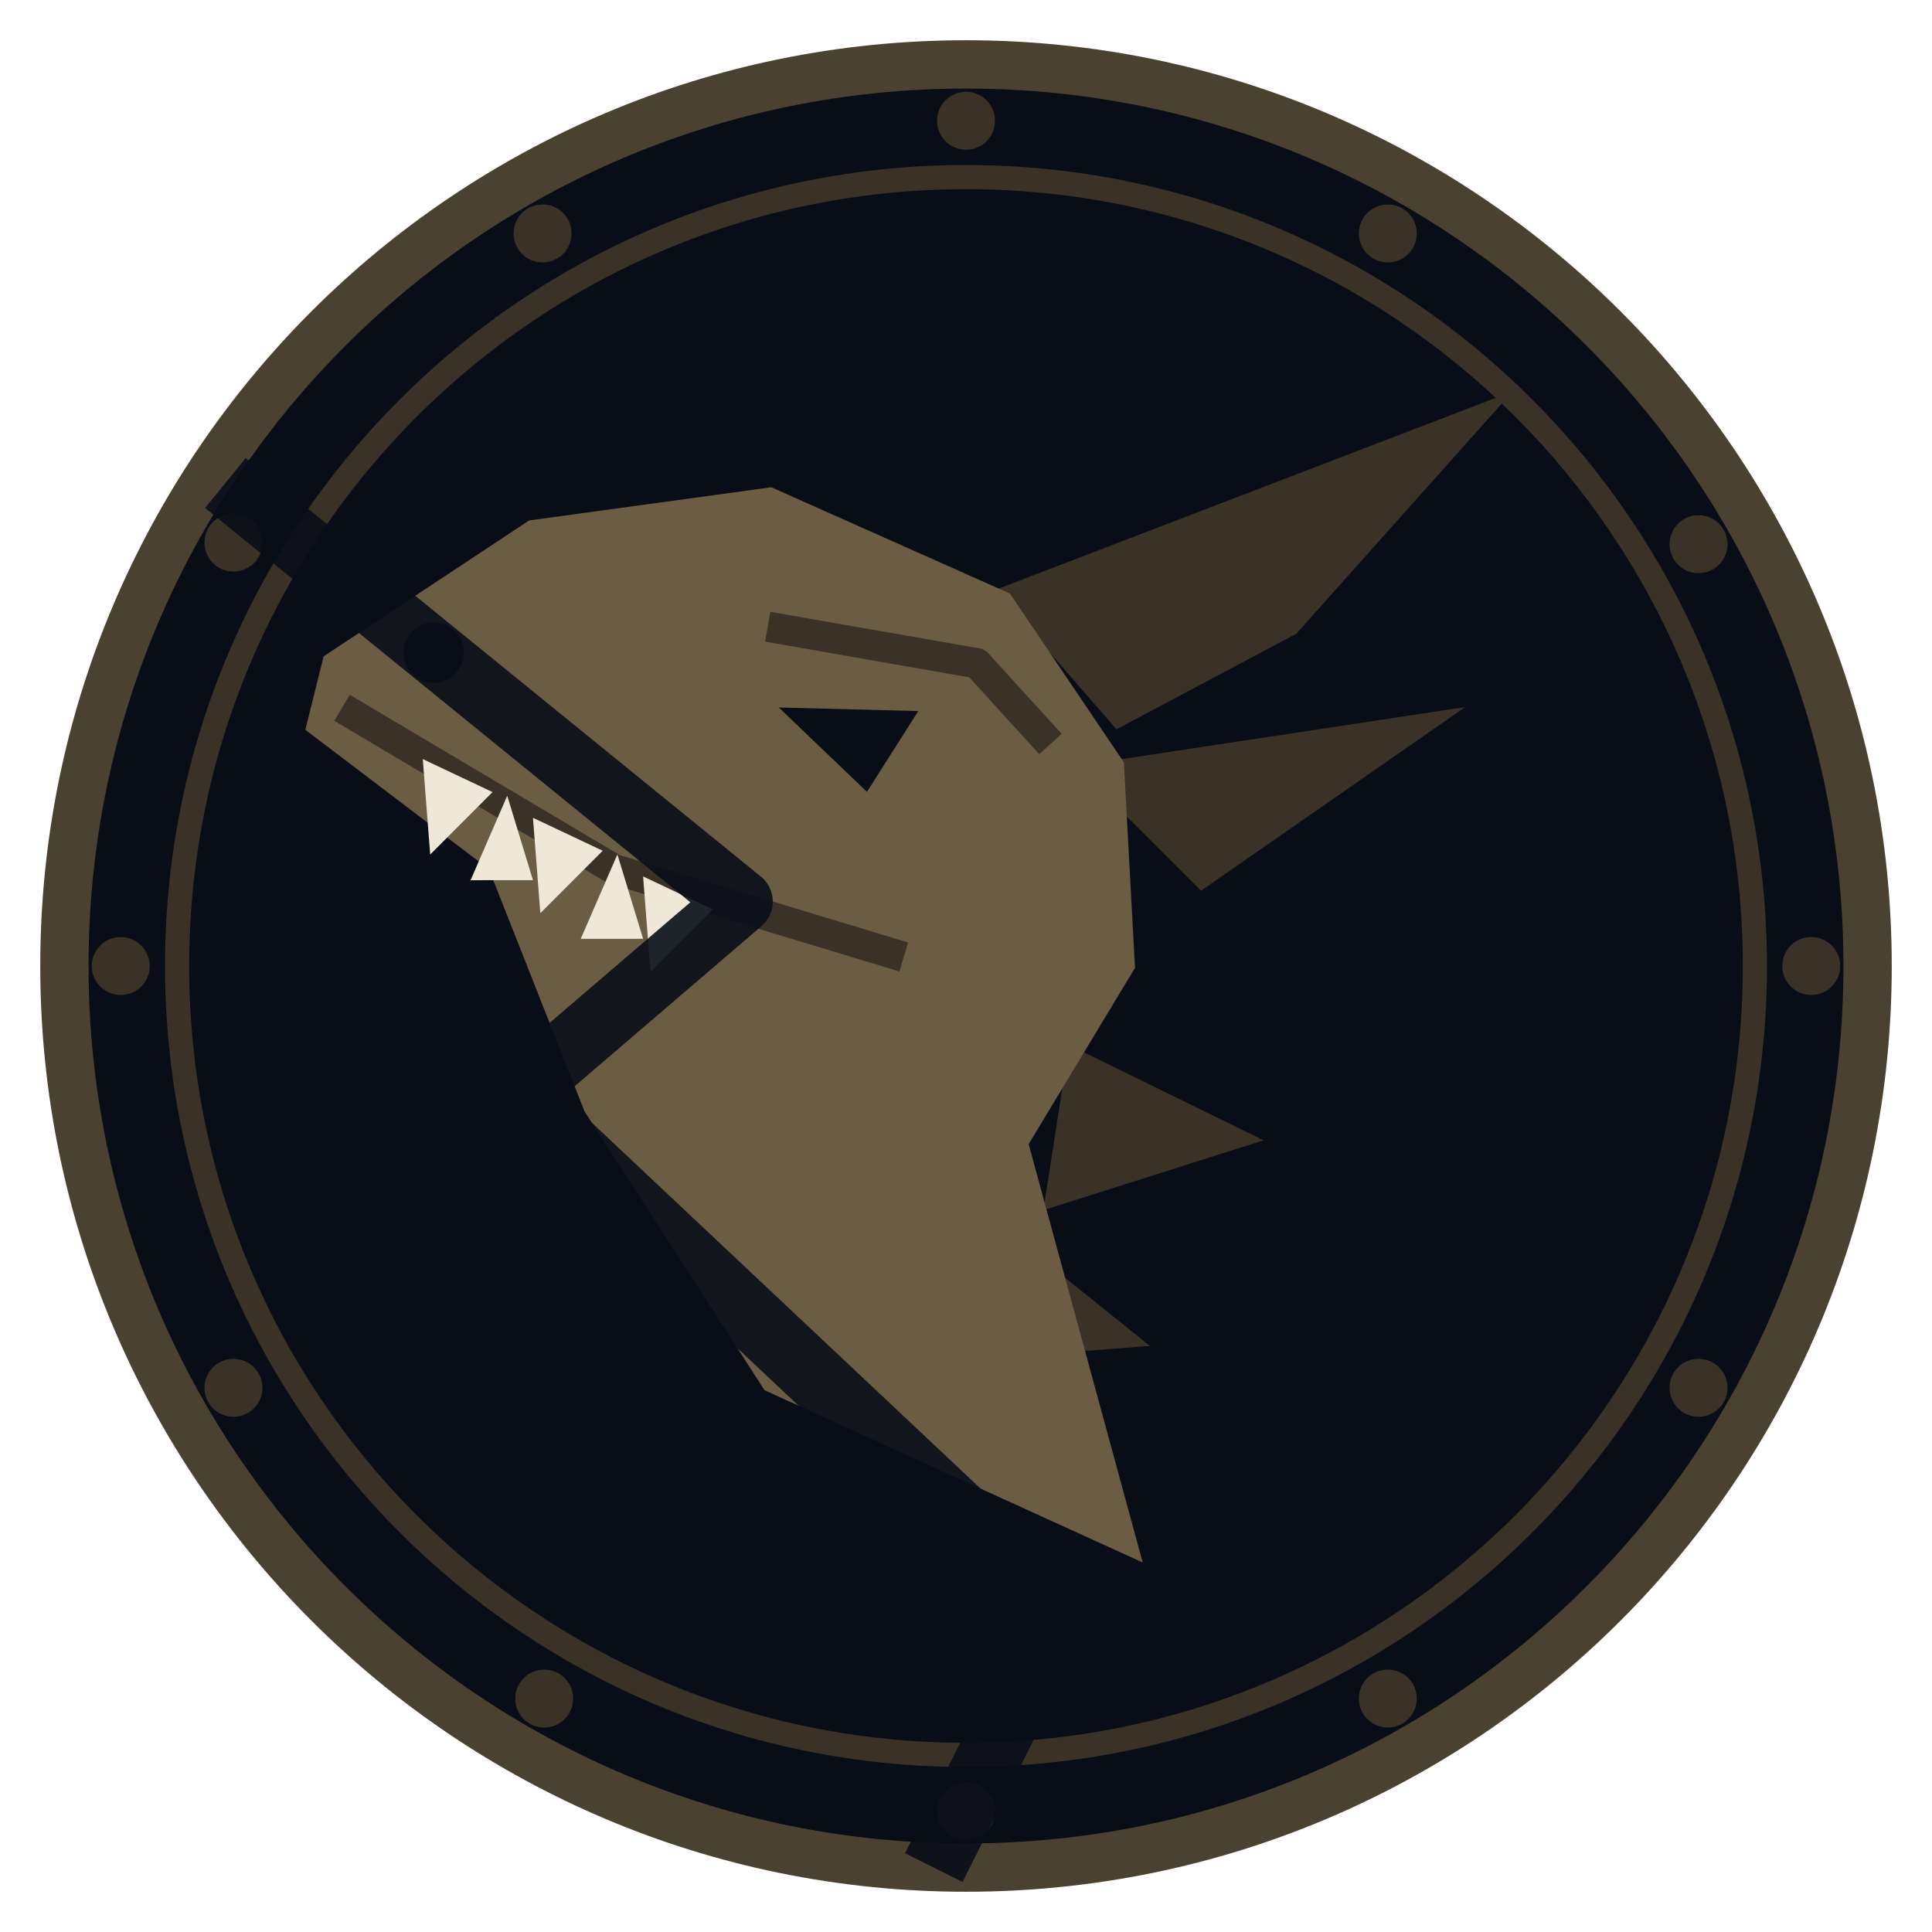
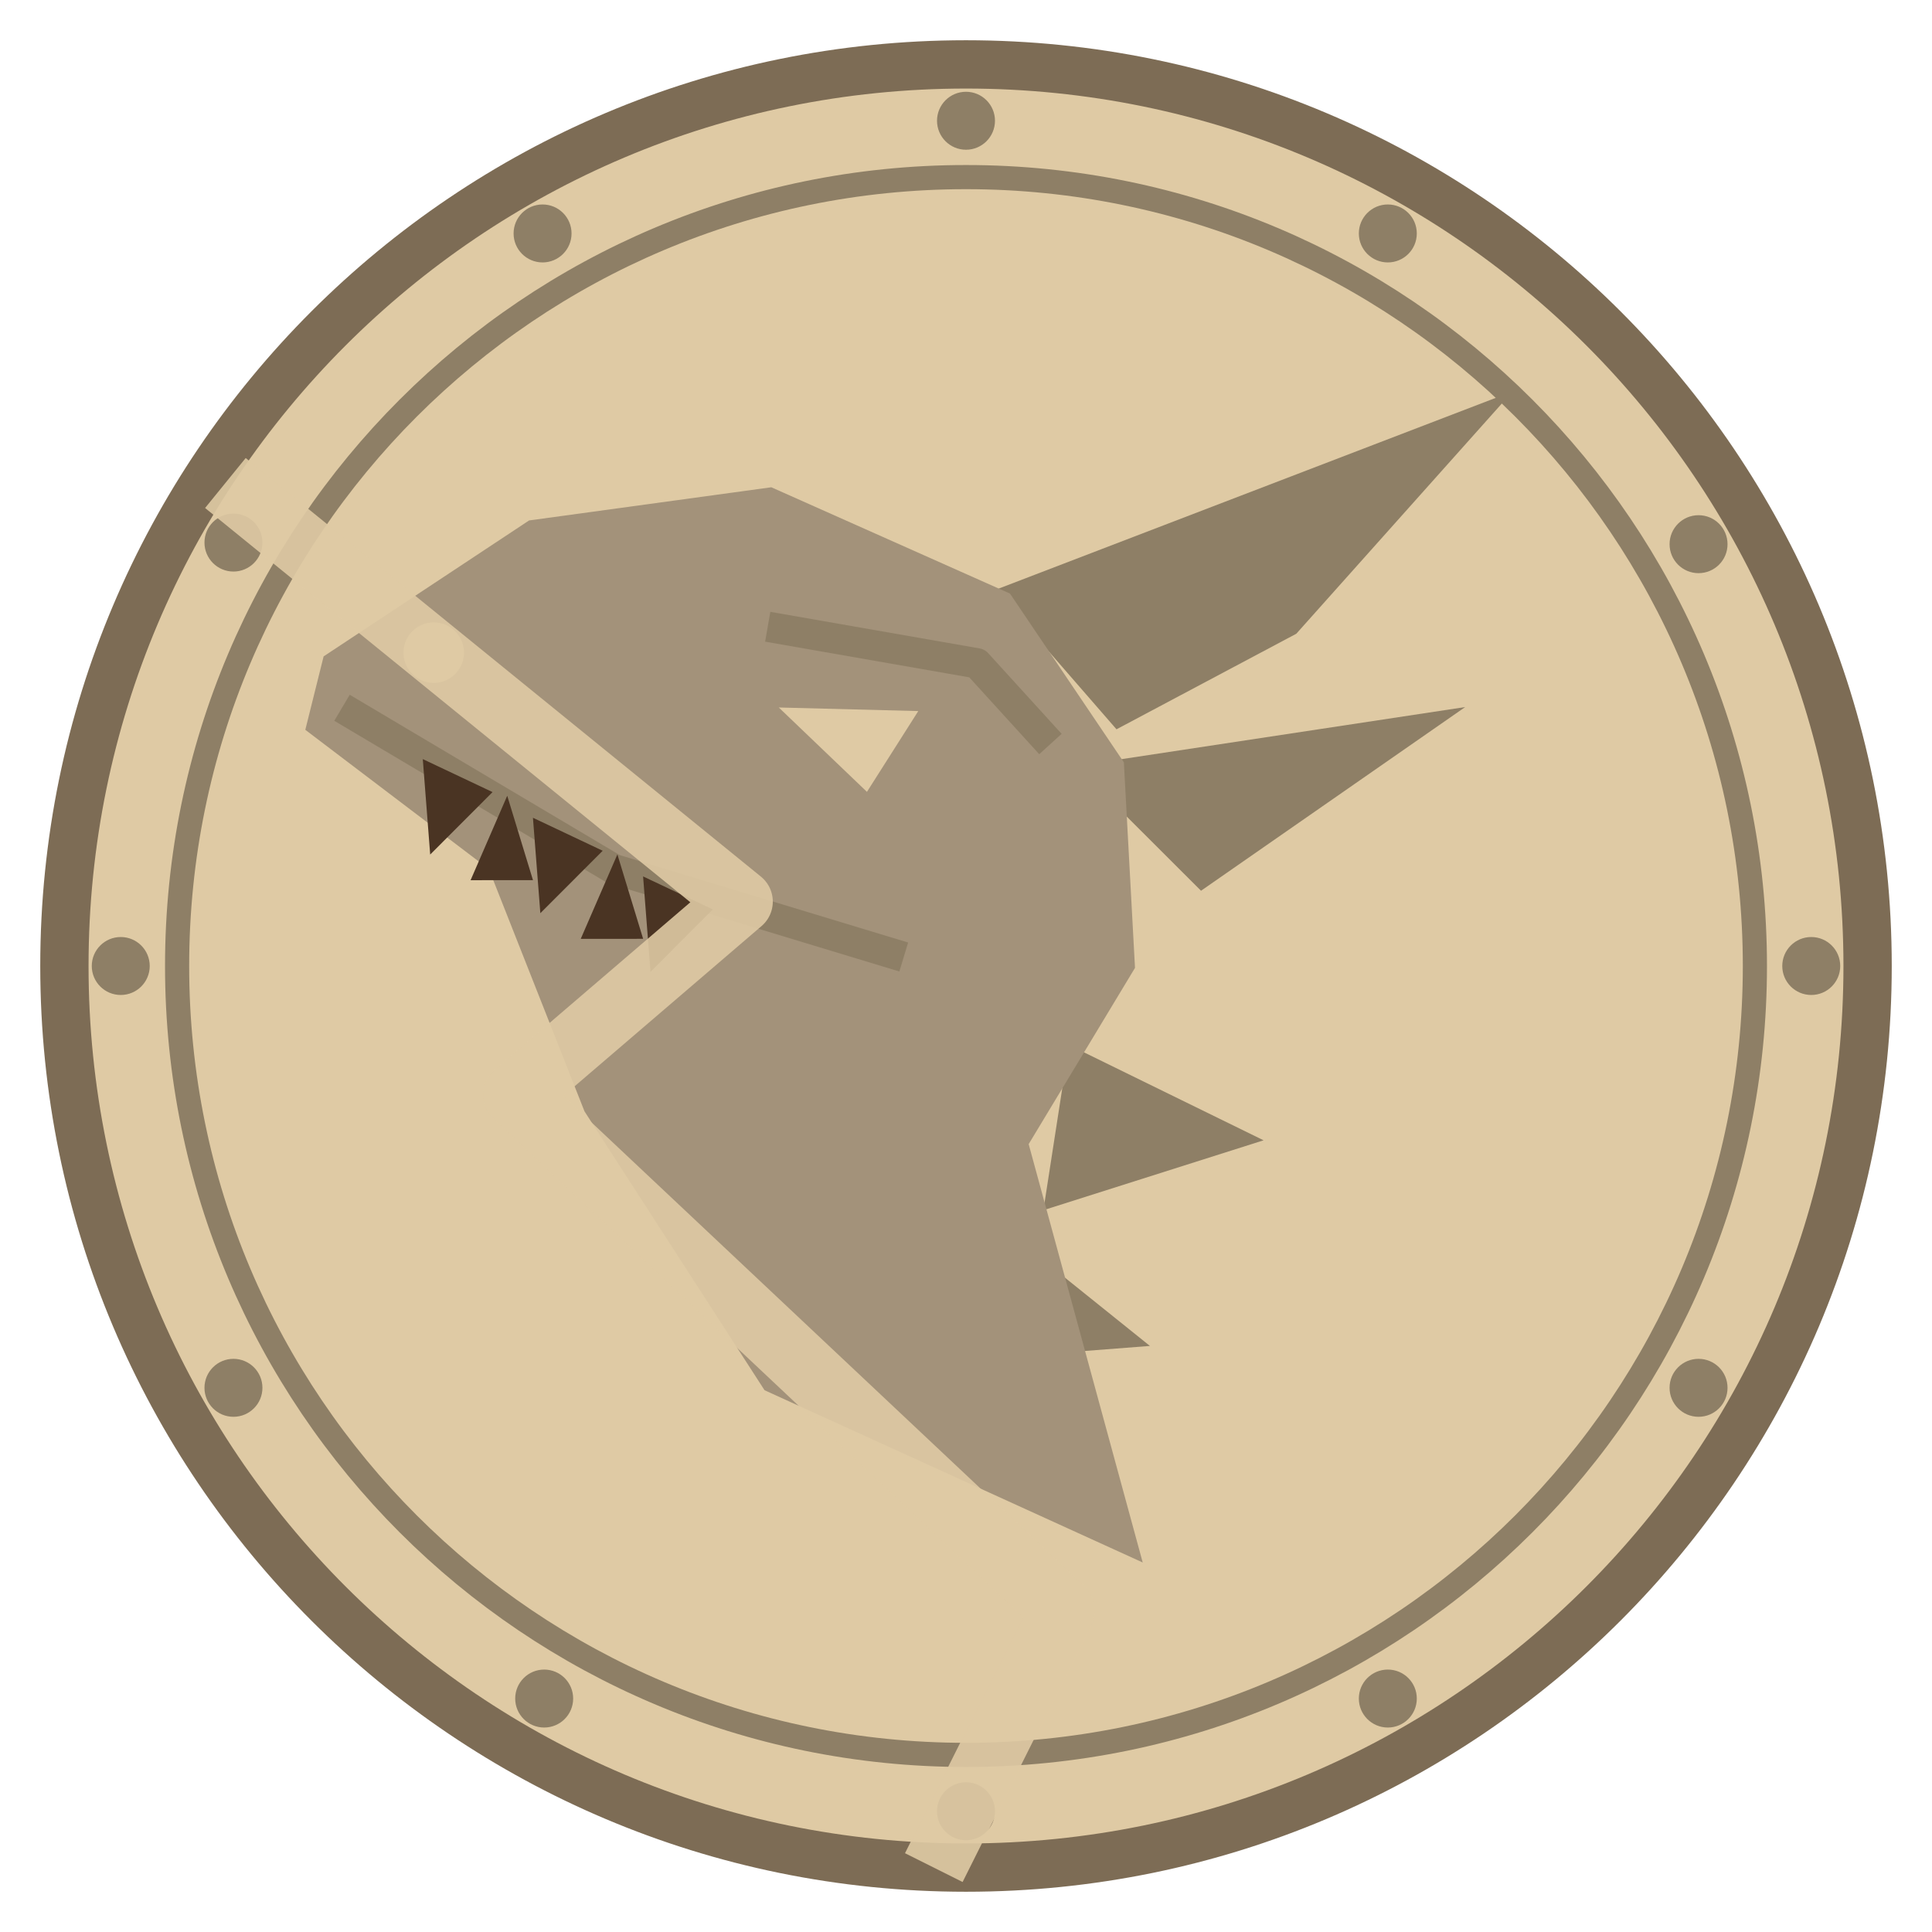
<svg xmlns="http://www.w3.org/2000/svg" viewBox="0 0 120 120" fill="none" aria-hidden="true" focusable="false">
-   <circle cx="60" cy="60" r="56" fill="#090d17" />
-   <circle cx="60" cy="60" r="56" stroke="#4b4130" stroke-width="3" />
-   <circle cx="60" cy="60" r="49" stroke="#3a3226" stroke-width="1.5" />
-   <circle cx="60.0" cy="7.5" r="1.8" fill="#3a3226" />
-   <circle cx="86.2" cy="14.5" r="1.8" fill="#3a3226" />
-   <circle cx="105.5" cy="33.8" r="1.8" fill="#3a3226" />
-   <circle cx="112.5" cy="60.0" r="1.8" fill="#3a3226" />
-   <circle cx="105.5" cy="86.2" r="1.8" fill="#3a3226" />
-   <circle cx="86.2" cy="105.5" r="1.8" fill="#3a3226" />
-   <circle cx="60.0" cy="112.5" r="1.8" fill="#3a3226" />
-   <circle cx="33.8" cy="105.5" r="1.8" fill="#3a3226" />
-   <circle cx="14.5" cy="86.2" r="1.8" fill="#3a3226" />
-   <circle cx="7.5" cy="60.0" r="1.8" fill="#3a3226" />
-   <circle cx="14.5" cy="33.7" r="1.8" fill="#3a3226" />
-   <circle cx="33.7" cy="14.5" r="1.8" fill="#3a3226" />
+   <circle cx="60" cy="60" r="56" fill="#dfcaa4" />
+   <circle cx="60" cy="60" r="56" stroke="#7d6c55" stroke-width="3" />
+   <circle cx="60" cy="60" r="49" stroke="#8e7f66" stroke-width="1.5" />
+   <circle cx="60.0" cy="7.5" r="1.8" fill="#8e7f66" />
+   <circle cx="86.2" cy="14.5" r="1.8" fill="#8e7f66" />
+   <circle cx="105.5" cy="33.8" r="1.8" fill="#8e7f66" />
+   <circle cx="112.5" cy="60.0" r="1.8" fill="#8e7f66" />
+   <circle cx="105.5" cy="86.2" r="1.8" fill="#8e7f66" />
+   <circle cx="86.2" cy="105.5" r="1.8" fill="#8e7f66" />
+   <circle cx="60.0" cy="112.5" r="1.8" fill="#8e7f66" />
+   <circle cx="33.8" cy="105.5" r="1.8" fill="#8e7f66" />
+   <circle cx="14.5" cy="86.2" r="1.8" fill="#8e7f66" />
+   <circle cx="7.5" cy="60.0" r="1.8" fill="#8e7f66" />
+   <circle cx="14.5" cy="33.7" r="1.8" fill="#8e7f66" />
+   <circle cx="33.7" cy="14.5" r="1.8" fill="#8e7f66" />
  <g transform="translate(6 -3) scale(0.94) rotate(14 56 64)">
-     <path d="M54 42 L84 21 L74 40 L64 49 ZM62 52 L86 42 L72 58 Z" fill="#3a3226" />
-     <path d="M66 70 L80 73 L67 81 ZM63 82 L76 88 L64 92 Z" fill="#3a3226" />
-     <path d="M12 57 L23 45 L38 39 L55 42 L65 51 L69 64 L65 77 L79 102 L52 97 L36 82 L26 68 L12 62 Z" fill="#6b5c44" />
-     <path d="M40 48 L54 47 L60 51" stroke="#3a3226" stroke-width="2" fill="none" stroke-linejoin="round" />
-     <path d="M14 60 L34 66 L54 67" stroke="#3a3226" stroke-width="2" fill="none" stroke-linejoin="round" />
-     <path d="M20 62l2 6 3-5ZM28 64l2 6 3-5ZM36 66l2 6 3-5ZM25 69l1 -6 3 5ZM33 71l1 -6 3 5Z" fill="#efe7d8" />
-     <path d="M42 53 L51 51 L49 57 Z" fill="#090d17" />
-     <circle cx="19" cy="55" r="2" fill="#090d17" />
+     <path d="M54 42 L84 21 L74 40 L64 49 ZM62 52 L86 42 L72 58 Z" fill="#8e7f66" />
+     <path d="M66 70 L80 73 L67 81 ZM63 82 L76 88 L64 92 Z" fill="#8e7f66" />
+     <path d="M12 57 L23 45 L38 39 L55 42 L65 51 L69 64 L65 77 L79 102 L52 97 L36 82 L26 68 L12 62 Z" fill="#a3927a" />
+     <path d="M40 48 L54 47 L60 51" stroke="#8e7f66" stroke-width="2" fill="none" stroke-linejoin="round" />
+     <path d="M14 60 L34 66 L54 67" stroke="#8e7f66" stroke-width="2" fill="none" stroke-linejoin="round" />
+     <path d="M20 62l2 6 3-5ZM28 64l2 6 3-5ZM36 66l2 6 3-5ZM25 69l1 -6 3 5ZM33 71l1 -6 3 5Z" fill="#4a3423" />
+     <path d="M42 53 L51 51 L49 57 Z" fill="#dfcaa4" />
+     <circle cx="19" cy="55" r="2" fill="#dfcaa4" />
  </g>
-   <path d="M14 30L46 56 32 68 66 100 58 116" stroke="#090d17" stroke-width="4" stroke-linejoin="round" fill="none" opacity=".9" />
+   <path d="M14 30L46 56 32 68 66 100 58 116" stroke="#dfcaa4" stroke-width="4" stroke-linejoin="round" fill="none" opacity=".9" />
</svg>
